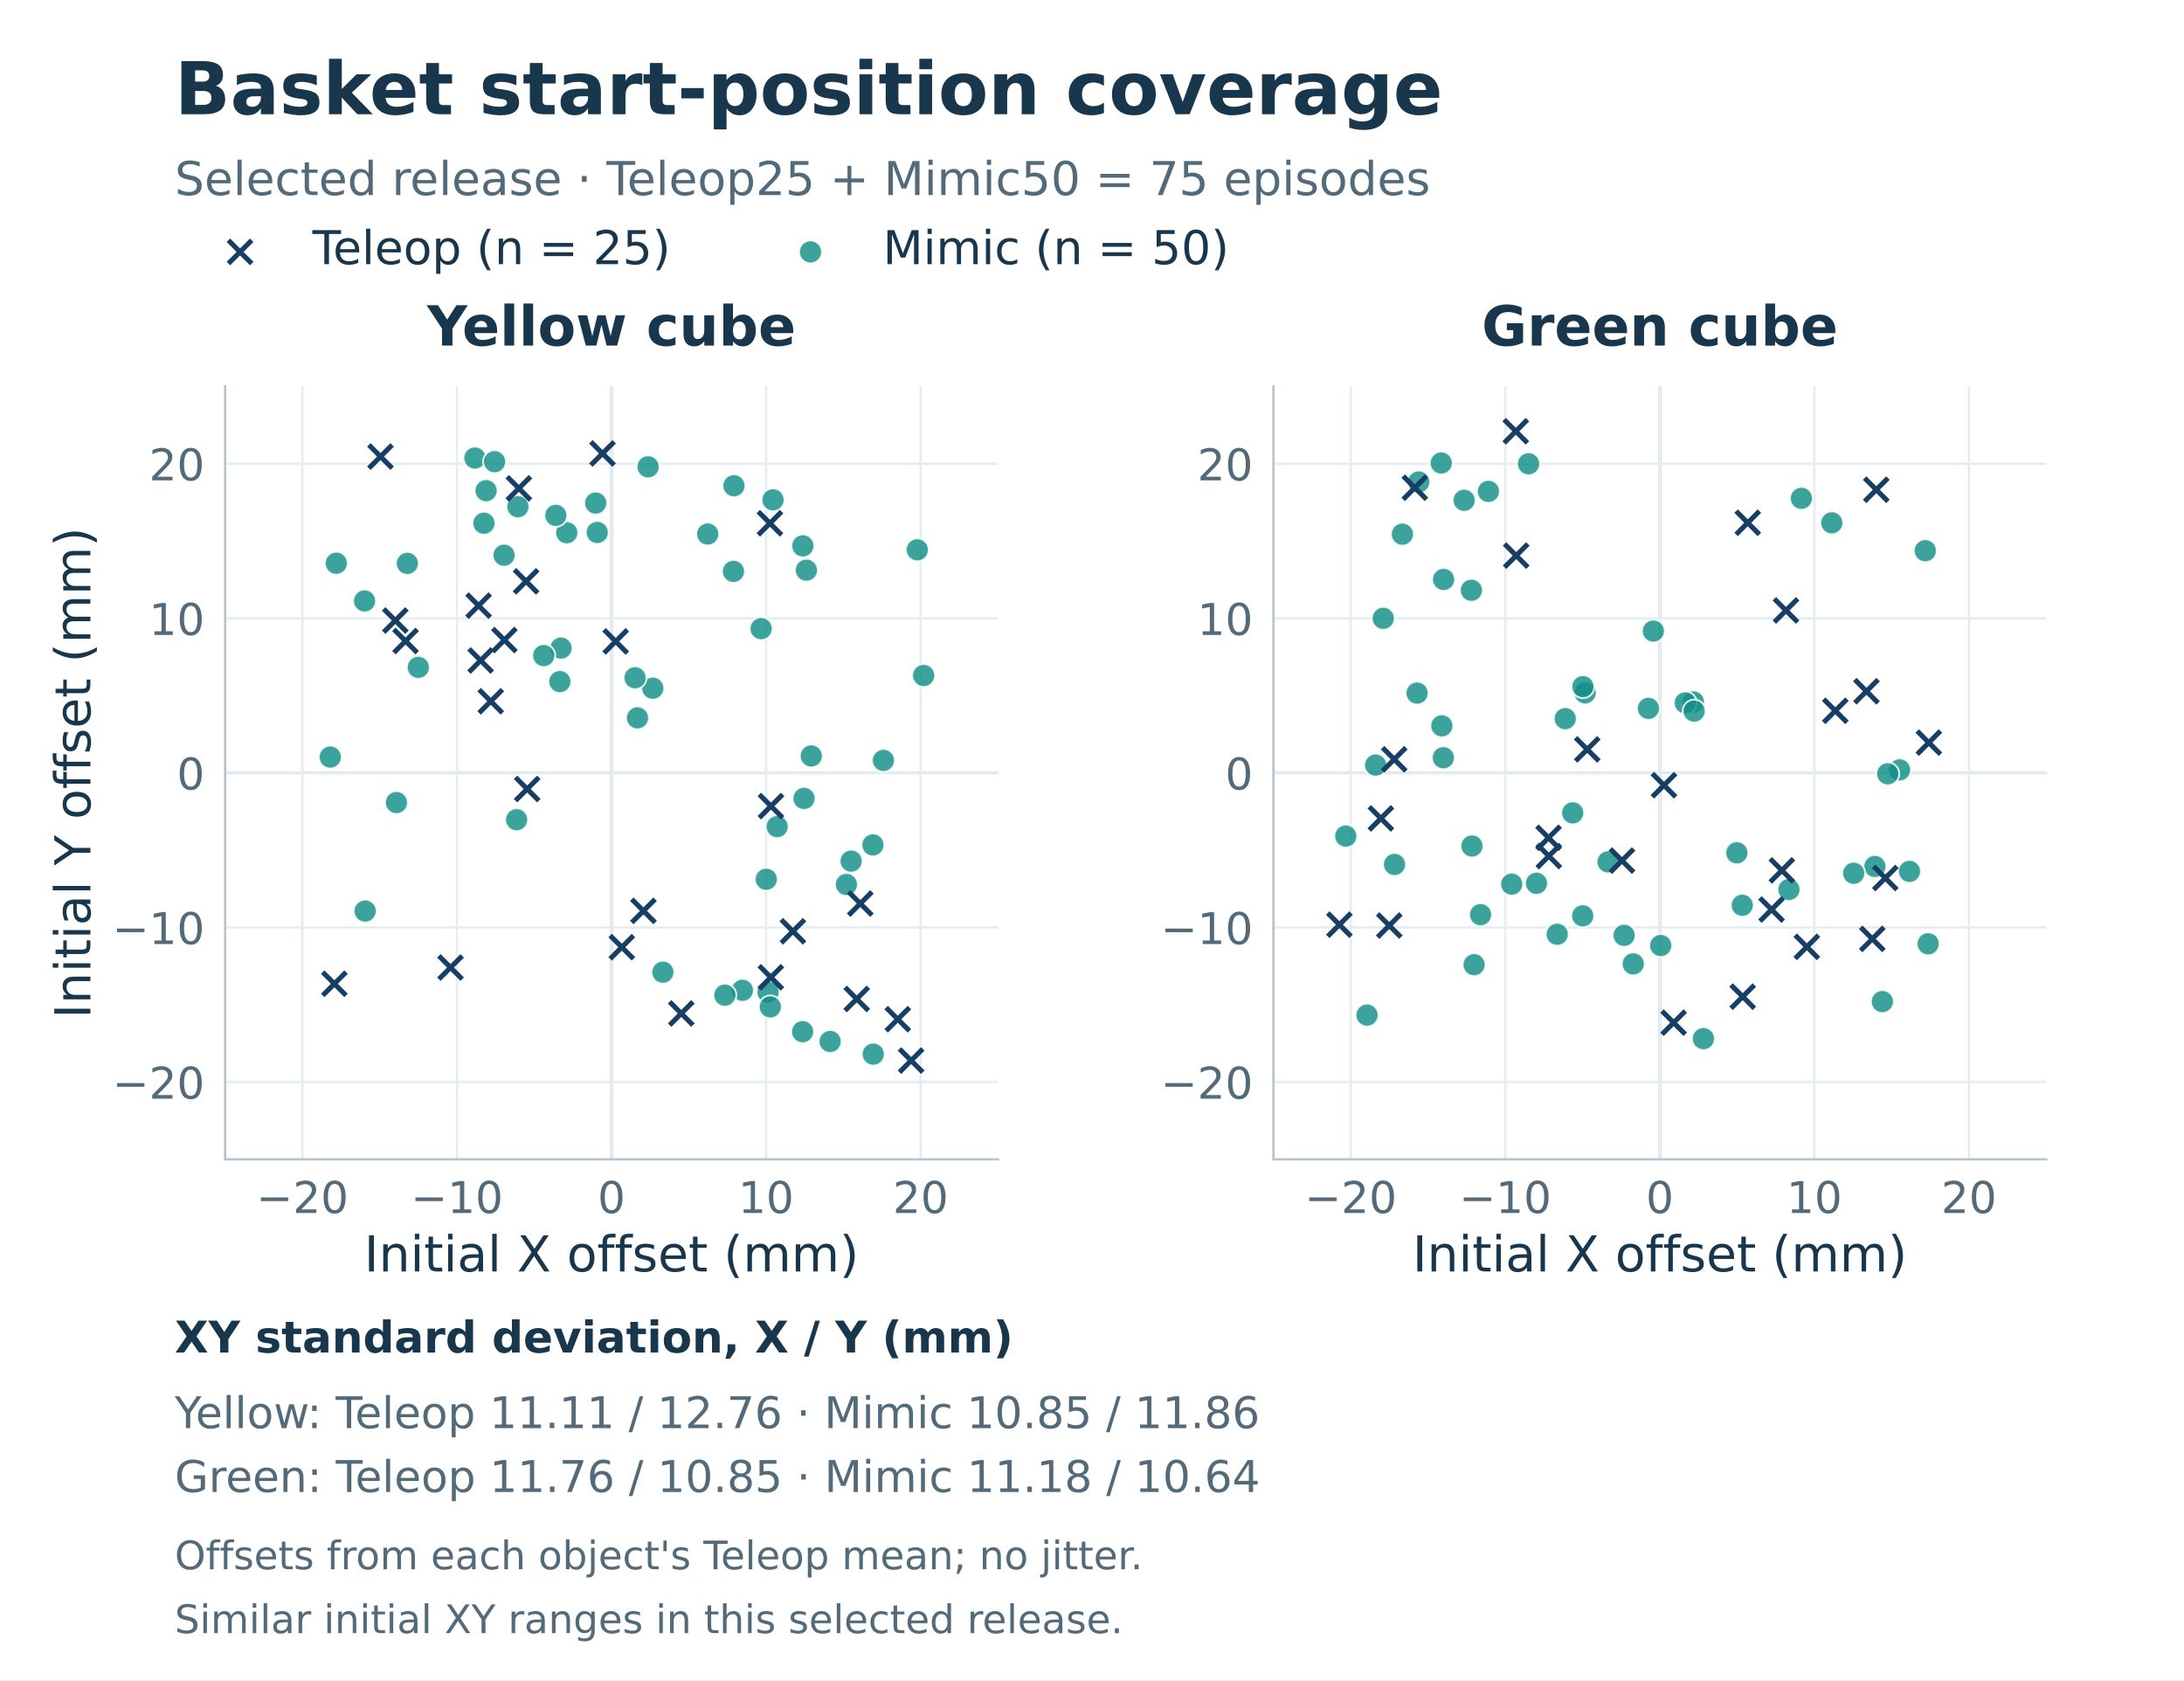
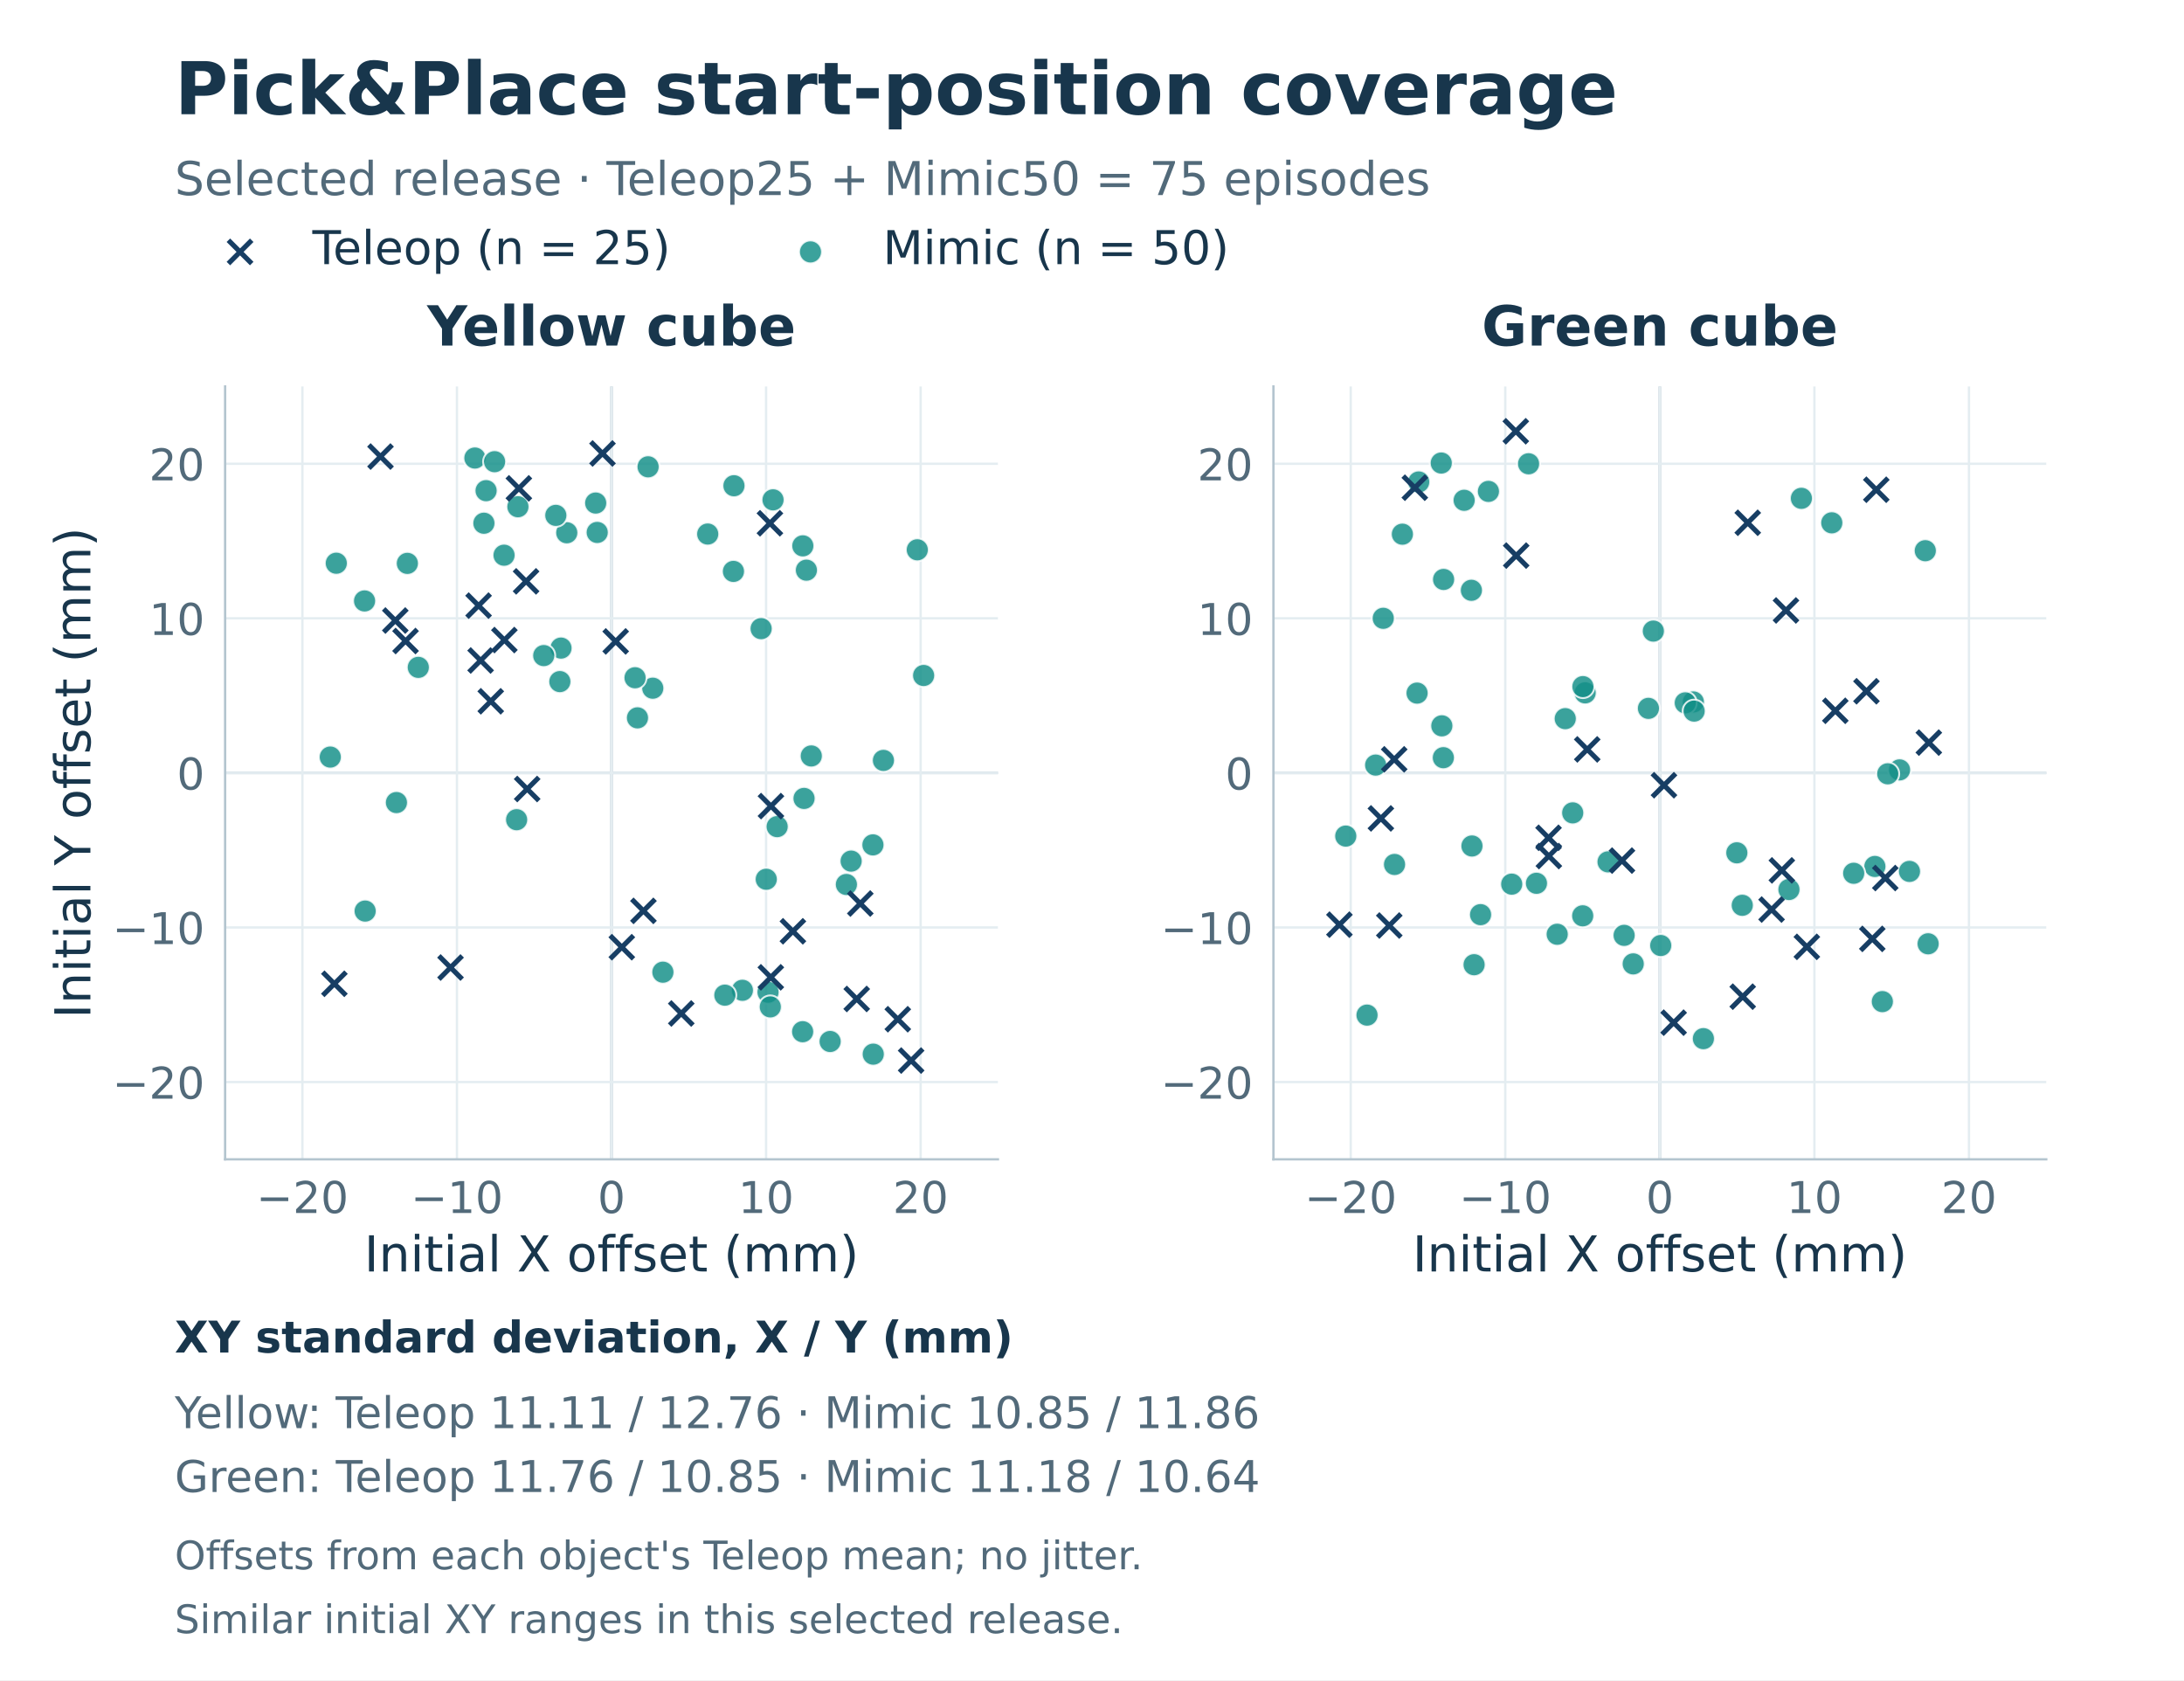
<svg xmlns="http://www.w3.org/2000/svg" xmlns:xlink="http://www.w3.org/1999/xlink" width="748.8pt" height="576pt" viewBox="0 0 748.8 576" version="1.1" role="img" aria-labelledby="demonstration-coverage-basket-title demonstration-coverage-basket-desc">
  <defs>
    <style type="text/css">*{stroke-linejoin: round; stroke-linecap: butt}</style>
  </defs>
  <g id="figure_1">
    <g id="patch_1">
      <path d="M 0 576  L 748.8 576  L 748.8 0  L 0 0  z " style="fill: #ffffff" />
    </g>
    <g id="axes_1">
      <g id="patch_2">
        <path d="M 77.184 397.44  L 342.144 397.44  L 342.144 132.48  L 77.184 132.48  z " style="fill: #ffffff" />
      </g>
      <g id="line2d_1">
        <path d="M 77.184 264.96  L 342.144 264.96  " clip-path="url(#p043eb53006)" style="fill: none; stroke: #b7c8d1; stroke-width: 0.9; stroke-linecap: square" />
      </g>
      <g id="line2d_2">
        <path d="M 209.664 397.44  L 209.664 132.48  " clip-path="url(#p043eb53006)" style="fill: none; stroke: #b7c8d1; stroke-width: 0.9; stroke-linecap: square" />
      </g>
      <g id="matplotlib.axis_1">
        <g id="xtick_1">
          <g id="line2d_3">
            <path d="M 103.68 397.44  L 103.68 132.48  " clip-path="url(#p043eb53006)" style="fill: none; stroke: #e4edf1; stroke-width: 0.8; stroke-linecap: square" />
          </g>
          <g id="line2d_4" />
          <g id="text_1">
            <text style="fill: #526a7a; font: 15px 'DejaVu Sans'; text-anchor: middle" x="103.68" y="415.838" transform="rotate(-0, 103.68, 415.8377)">−20</text>
          </g>
        </g>
        <g id="xtick_2">
          <g id="line2d_5">
            <path d="M 156.672 397.44  L 156.672 132.48  " clip-path="url(#p043eb53006)" style="fill: none; stroke: #e4edf1; stroke-width: 0.8; stroke-linecap: square" />
          </g>
          <g id="line2d_6" />
          <g id="text_2">
            <text style="fill: #526a7a; font: 15px 'DejaVu Sans'; text-anchor: middle" x="156.672" y="415.838" transform="rotate(-0, 156.672, 415.8377)">−10</text>
          </g>
        </g>
        <g id="xtick_3">
          <g id="line2d_7">
            <path d="M 209.664 397.44  L 209.664 132.48  " clip-path="url(#p043eb53006)" style="fill: none; stroke: #e4edf1; stroke-width: 0.8; stroke-linecap: square" />
          </g>
          <g id="line2d_8" />
          <g id="text_3">
            <text style="fill: #526a7a; font: 15px 'DejaVu Sans'; text-anchor: middle" x="209.664" y="415.838" transform="rotate(-0, 209.664, 415.8377)">0</text>
          </g>
        </g>
        <g id="xtick_4">
          <g id="line2d_9">
            <path d="M 262.656 397.44  L 262.656 132.48  " clip-path="url(#p043eb53006)" style="fill: none; stroke: #e4edf1; stroke-width: 0.8; stroke-linecap: square" />
          </g>
          <g id="line2d_10" />
          <g id="text_4">
            <text style="fill: #526a7a; font: 15px 'DejaVu Sans'; text-anchor: middle" x="262.656" y="415.838" transform="rotate(-0, 262.656, 415.8377)">10</text>
          </g>
        </g>
        <g id="xtick_5">
          <g id="line2d_11">
            <path d="M 315.648 397.44  L 315.648 132.48  " clip-path="url(#p043eb53006)" style="fill: none; stroke: #e4edf1; stroke-width: 0.8; stroke-linecap: square" />
          </g>
          <g id="line2d_12" />
          <g id="text_5">
            <text style="fill: #526a7a; font: 15px 'DejaVu Sans'; text-anchor: middle" x="315.648" y="415.838" transform="rotate(-0, 315.648, 415.8377)">20</text>
          </g>
        </g>
        <g id="text_6">
          <text style="fill: #18364c; font: 17px 'DejaVu Sans'; text-anchor: middle" x="209.664" y="435.875" transform="rotate(-0, 209.664, 435.8745)">Initial X offset (mm)</text>
        </g>
      </g>
      <g id="matplotlib.axis_2">
        <g id="ytick_1">
          <g id="line2d_13">
            <path d="M 77.184 370.944  L 342.144 370.944  " clip-path="url(#p043eb53006)" style="fill: none; stroke: #e4edf1; stroke-width: 0.8; stroke-linecap: square" />
          </g>
          <g id="line2d_14" />
          <g id="text_7">
            <text style="fill: #526a7a; font: 15px 'DejaVu Sans'; text-anchor: end" x="70.184" y="376.643" transform="rotate(-0, 70.184, 376.6428)">−20</text>
          </g>
        </g>
        <g id="ytick_2">
          <g id="line2d_15">
            <path d="M 77.184 317.952  L 342.144 317.952  " clip-path="url(#p043eb53006)" style="fill: none; stroke: #e4edf1; stroke-width: 0.8; stroke-linecap: square" />
          </g>
          <g id="line2d_16" />
          <g id="text_8">
            <text style="fill: #526a7a; font: 15px 'DejaVu Sans'; text-anchor: end" x="70.184" y="323.651" transform="rotate(-0, 70.184, 323.6508)">−10</text>
          </g>
        </g>
        <g id="ytick_3">
          <g id="line2d_17">
            <path d="M 77.184 264.96  L 342.144 264.96  " clip-path="url(#p043eb53006)" style="fill: none; stroke: #e4edf1; stroke-width: 0.8; stroke-linecap: square" />
          </g>
          <g id="line2d_18" />
          <g id="text_9">
            <text style="fill: #526a7a; font: 15px 'DejaVu Sans'; text-anchor: end" x="70.184" y="270.659" transform="rotate(-0, 70.184, 270.6588)">0</text>
          </g>
        </g>
        <g id="ytick_4">
          <g id="line2d_19">
            <path d="M 77.184 211.968  L 342.144 211.968  " clip-path="url(#p043eb53006)" style="fill: none; stroke: #e4edf1; stroke-width: 0.8; stroke-linecap: square" />
          </g>
          <g id="line2d_20" />
          <g id="text_10">
            <text style="fill: #526a7a; font: 15px 'DejaVu Sans'; text-anchor: end" x="70.184" y="217.667" transform="rotate(-0, 70.184, 217.6668)">10</text>
          </g>
        </g>
        <g id="ytick_5">
          <g id="line2d_21">
            <path d="M 77.184 158.976  L 342.144 158.976  " clip-path="url(#p043eb53006)" style="fill: none; stroke: #e4edf1; stroke-width: 0.8; stroke-linecap: square" />
          </g>
          <g id="line2d_22" />
          <g id="text_11">
            <text style="fill: #526a7a; font: 15px 'DejaVu Sans'; text-anchor: end" x="70.184" y="164.675" transform="rotate(-0, 70.184, 164.6748)">20</text>
          </g>
        </g>
        <g id="text_12">
          <text style="fill: #18364c; font: 17px 'DejaVu Sans'; text-anchor: middle" x="30.991" y="264.96" transform="rotate(-90, 30.9915, 264.96)">Initial Y offset (mm)</text>
        </g>
      </g>
      <g id="patch_3">
        <path d="M 77.184 397.44  L 77.184 132.48  " style="fill: none; stroke: #b4c5cf; stroke-width: 0.8; stroke-linejoin: miter; stroke-linecap: square" />
      </g>
      <g id="patch_4">
        <path d="M 77.184 397.44  L 342.144 397.44  " style="fill: none; stroke: #b4c5cf; stroke-width: 0.8; stroke-linejoin: miter; stroke-linecap: square" />
      </g>
      <g id="PathCollection_1">
        <defs>
          <path id="mc6f0842c67" d="M 0 3.937  C 1.044 3.937 2.046 3.522 2.784 2.784  C 3.522 2.046 3.937 1.044 3.937 0  C 3.937 -1.044 3.522 -2.046 2.784 -2.784  C 2.046 -3.522 1.044 -3.937 0 -3.937  C -1.044 -3.937 -2.046 -3.522 -2.784 -2.784  C -3.522 -2.046 -3.937 -1.044 -3.937 0  C -3.937 1.044 -3.522 2.046 -2.784 2.784  C -2.046 3.522 -1.044 3.937 0 3.937  z " style="stroke: #ffffff; stroke-opacity: 0.83; stroke-width: 0.65" />
        </defs>
        <g clip-path="url(#p043eb53006)">
          <use xlink:href="#mc6f0842c67" x="314.5" y="188.48" style="fill: #148f88; fill-opacity: 0.83; stroke: #ffffff; stroke-opacity: 0.83; stroke-width: 0.65" />
          <use xlink:href="#mc6f0842c67" x="290.195" y="303.216" style="fill: #148f88; fill-opacity: 0.83; stroke: #ffffff; stroke-opacity: 0.83; stroke-width: 0.65" />
          <use xlink:href="#mc6f0842c67" x="191.952" y="233.666" style="fill: #148f88; fill-opacity: 0.83; stroke: #ffffff; stroke-opacity: 0.83; stroke-width: 0.65" />
          <use xlink:href="#mc6f0842c67" x="263.319" y="340.151" style="fill: #148f88; fill-opacity: 0.83; stroke: #ffffff; stroke-opacity: 0.83; stroke-width: 0.65" />
          <use xlink:href="#mc6f0842c67" x="276.482" y="195.462" style="fill: #148f88; fill-opacity: 0.83; stroke: #ffffff; stroke-opacity: 0.83; stroke-width: 0.65" />
          <use xlink:href="#mc6f0842c67" x="275.67" y="273.714" style="fill: #148f88; fill-opacity: 0.83; stroke: #ffffff; stroke-opacity: 0.83; stroke-width: 0.65" />
          <use xlink:href="#mc6f0842c67" x="143.418" y="228.787" style="fill: #148f88; fill-opacity: 0.83; stroke: #ffffff; stroke-opacity: 0.83; stroke-width: 0.65" />
          <use xlink:href="#mc6f0842c67" x="254.538" y="339.489" style="fill: #148f88; fill-opacity: 0.83; stroke: #ffffff; stroke-opacity: 0.83; stroke-width: 0.65" />
          <use xlink:href="#mc6f0842c67" x="115.301" y="193.08" style="fill: #148f88; fill-opacity: 0.83; stroke: #ffffff; stroke-opacity: 0.83; stroke-width: 0.65" />
          <use xlink:href="#mc6f0842c67" x="299.288" y="289.638" style="fill: #148f88; fill-opacity: 0.83; stroke: #ffffff; stroke-opacity: 0.83; stroke-width: 0.65" />
          <use xlink:href="#mc6f0842c67" x="204.237" y="172.454" style="fill: #148f88; fill-opacity: 0.83; stroke: #ffffff; stroke-opacity: 0.83; stroke-width: 0.65" />
          <use xlink:href="#mc6f0842c67" x="223.806" y="235.929" style="fill: #148f88; fill-opacity: 0.83; stroke: #ffffff; stroke-opacity: 0.83; stroke-width: 0.65" />
          <use xlink:href="#mc6f0842c67" x="248.527" y="341.159" style="fill: #148f88; fill-opacity: 0.83; stroke: #ffffff; stroke-opacity: 0.83; stroke-width: 0.65" />
          <use xlink:href="#mc6f0842c67" x="177.57" y="173.717" style="fill: #148f88; fill-opacity: 0.83; stroke: #ffffff; stroke-opacity: 0.83; stroke-width: 0.65" />
          <use xlink:href="#mc6f0842c67" x="275.254" y="187.13" style="fill: #148f88; fill-opacity: 0.83; stroke: #ffffff; stroke-opacity: 0.83; stroke-width: 0.65" />
          <use xlink:href="#mc6f0842c67" x="251.639" y="166.52" style="fill: #148f88; fill-opacity: 0.83; stroke: #ffffff; stroke-opacity: 0.83; stroke-width: 0.65" />
          <use xlink:href="#mc6f0842c67" x="260.957" y="215.511" style="fill: #148f88; fill-opacity: 0.83; stroke: #ffffff; stroke-opacity: 0.83; stroke-width: 0.65" />
          <use xlink:href="#mc6f0842c67" x="217.735" y="232.344" style="fill: #148f88; fill-opacity: 0.83; stroke: #ffffff; stroke-opacity: 0.83; stroke-width: 0.65" />
          <use xlink:href="#mc6f0842c67" x="275.193" y="353.687" style="fill: #148f88; fill-opacity: 0.83; stroke: #ffffff; stroke-opacity: 0.83; stroke-width: 0.65" />
          <use xlink:href="#mc6f0842c67" x="125.197" y="312.329" style="fill: #148f88; fill-opacity: 0.83; stroke: #ffffff; stroke-opacity: 0.83; stroke-width: 0.65" />
          <use xlink:href="#mc6f0842c67" x="162.829" y="157.021" style="fill: #148f88; fill-opacity: 0.83; stroke: #ffffff; stroke-opacity: 0.83; stroke-width: 0.65" />
          <use xlink:href="#mc6f0842c67" x="284.615" y="357.041" style="fill: #148f88; fill-opacity: 0.83; stroke: #ffffff; stroke-opacity: 0.83; stroke-width: 0.65" />
          <use xlink:href="#mc6f0842c67" x="194.321" y="182.639" style="fill: #148f88; fill-opacity: 0.83; stroke: #ffffff; stroke-opacity: 0.83; stroke-width: 0.65" />
          <use xlink:href="#mc6f0842c67" x="266.452" y="283.38" style="fill: #148f88; fill-opacity: 0.83; stroke: #ffffff; stroke-opacity: 0.83; stroke-width: 0.65" />
          <use xlink:href="#mc6f0842c67" x="302.89" y="260.681" style="fill: #148f88; fill-opacity: 0.83; stroke: #ffffff; stroke-opacity: 0.83; stroke-width: 0.65" />
          <use xlink:href="#mc6f0842c67" x="204.76" y="182.529" style="fill: #148f88; fill-opacity: 0.83; stroke: #ffffff; stroke-opacity: 0.83; stroke-width: 0.65" />
          <use xlink:href="#mc6f0842c67" x="242.644" y="183.074" style="fill: #148f88; fill-opacity: 0.83; stroke: #ffffff; stroke-opacity: 0.83; stroke-width: 0.65" />
          <use xlink:href="#mc6f0842c67" x="251.467" y="195.887" style="fill: #148f88; fill-opacity: 0.83; stroke: #ffffff; stroke-opacity: 0.83; stroke-width: 0.65" />
          <use xlink:href="#mc6f0842c67" x="222.206" y="160.031" style="fill: #148f88; fill-opacity: 0.83; stroke: #ffffff; stroke-opacity: 0.83; stroke-width: 0.65" />
          <use xlink:href="#mc6f0842c67" x="278.154" y="259.155" style="fill: #148f88; fill-opacity: 0.83; stroke: #ffffff; stroke-opacity: 0.83; stroke-width: 0.65" />
          <use xlink:href="#mc6f0842c67" x="265.043" y="171.352" style="fill: #148f88; fill-opacity: 0.83; stroke: #ffffff; stroke-opacity: 0.83; stroke-width: 0.65" />
          <use xlink:href="#mc6f0842c67" x="262.716" y="301.423" style="fill: #148f88; fill-opacity: 0.83; stroke: #ffffff; stroke-opacity: 0.83; stroke-width: 0.65" />
          <use xlink:href="#mc6f0842c67" x="192.338" y="222.18" style="fill: #148f88; fill-opacity: 0.83; stroke: #ffffff; stroke-opacity: 0.83; stroke-width: 0.65" />
          <use xlink:href="#mc6f0842c67" x="299.4" y="361.382" style="fill: #148f88; fill-opacity: 0.83; stroke: #ffffff; stroke-opacity: 0.83; stroke-width: 0.65" />
          <use xlink:href="#mc6f0842c67" x="190.565" y="176.679" style="fill: #148f88; fill-opacity: 0.83; stroke: #ffffff; stroke-opacity: 0.83; stroke-width: 0.65" />
          <use xlink:href="#mc6f0842c67" x="135.922" y="275.133" style="fill: #148f88; fill-opacity: 0.83; stroke: #ffffff; stroke-opacity: 0.83; stroke-width: 0.65" />
          <use xlink:href="#mc6f0842c67" x="165.912" y="179.372" style="fill: #148f88; fill-opacity: 0.83; stroke: #ffffff; stroke-opacity: 0.83; stroke-width: 0.65" />
          <use xlink:href="#mc6f0842c67" x="172.817" y="190.332" style="fill: #148f88; fill-opacity: 0.83; stroke: #ffffff; stroke-opacity: 0.83; stroke-width: 0.65" />
          <use xlink:href="#mc6f0842c67" x="264.105" y="345.179" style="fill: #148f88; fill-opacity: 0.83; stroke: #ffffff; stroke-opacity: 0.83; stroke-width: 0.65" />
          <use xlink:href="#mc6f0842c67" x="124.994" y="206.013" style="fill: #148f88; fill-opacity: 0.83; stroke: #ffffff; stroke-opacity: 0.83; stroke-width: 0.65" />
          <use xlink:href="#mc6f0842c67" x="139.663" y="193.134" style="fill: #148f88; fill-opacity: 0.83; stroke: #ffffff; stroke-opacity: 0.83; stroke-width: 0.65" />
          <use xlink:href="#mc6f0842c67" x="166.659" y="168.212" style="fill: #148f88; fill-opacity: 0.83; stroke: #ffffff; stroke-opacity: 0.83; stroke-width: 0.65" />
          <use xlink:href="#mc6f0842c67" x="169.572" y="158.276" style="fill: #148f88; fill-opacity: 0.83; stroke: #ffffff; stroke-opacity: 0.83; stroke-width: 0.65" />
          <use xlink:href="#mc6f0842c67" x="186.426" y="224.745" style="fill: #148f88; fill-opacity: 0.83; stroke: #ffffff; stroke-opacity: 0.83; stroke-width: 0.65" />
          <use xlink:href="#mc6f0842c67" x="316.672" y="231.569" style="fill: #148f88; fill-opacity: 0.83; stroke: #ffffff; stroke-opacity: 0.83; stroke-width: 0.65" />
          <use xlink:href="#mc6f0842c67" x="177.125" y="281.008" style="fill: #148f88; fill-opacity: 0.83; stroke: #ffffff; stroke-opacity: 0.83; stroke-width: 0.65" />
          <use xlink:href="#mc6f0842c67" x="227.282" y="333.284" style="fill: #148f88; fill-opacity: 0.83; stroke: #ffffff; stroke-opacity: 0.83; stroke-width: 0.65" />
          <use xlink:href="#mc6f0842c67" x="291.816" y="295.203" style="fill: #148f88; fill-opacity: 0.83; stroke: #ffffff; stroke-opacity: 0.83; stroke-width: 0.65" />
          <use xlink:href="#mc6f0842c67" x="218.563" y="246.096" style="fill: #148f88; fill-opacity: 0.83; stroke: #ffffff; stroke-opacity: 0.83; stroke-width: 0.65" />
          <use xlink:href="#mc6f0842c67" x="113.237" y="259.536" style="fill: #148f88; fill-opacity: 0.83; stroke: #ffffff; stroke-opacity: 0.83; stroke-width: 0.65" />
        </g>
      </g>
      <g id="text_13">
        <text style="fill: #18364c; font: 700 19px 'DejaVu Sans'; text-anchor: middle" x="209.664" y="118.48" transform="rotate(-0, 209.664, 118.48)">Yellow cube</text>
      </g>
      <g id="PathCollection_2">
        <defs>
          <path id="mb0e5f3061e" d="M -4 4  L 4 -4  M -4 -4  L 4 4  " style="stroke: #173e64; stroke-width: 1.7" />
        </defs>
        <g clip-path="url(#p043eb53006)">
          <use xlink:href="#mb0e5f3061e" x="135.537" y="212.73" style="fill: #173e64; stroke: #173e64; stroke-width: 1.7" />
          <use xlink:href="#mb0e5f3061e" x="233.581" y="347.44" style="fill: #173e64; stroke: #173e64; stroke-width: 1.7" />
          <use xlink:href="#mb0e5f3061e" x="177.895" y="167.416" style="fill: #173e64; stroke: #173e64; stroke-width: 1.7" />
          <use xlink:href="#mb0e5f3061e" x="139.045" y="219.752" style="fill: #173e64; stroke: #173e64; stroke-width: 1.7" />
          <use xlink:href="#mb0e5f3061e" x="211.095" y="219.888" style="fill: #173e64; stroke: #173e64; stroke-width: 1.7" />
          <use xlink:href="#mb0e5f3061e" x="220.605" y="312.262" style="fill: #173e64; stroke: #173e64; stroke-width: 1.7" />
          <use xlink:href="#mb0e5f3061e" x="180.744" y="270.485" style="fill: #173e64; stroke: #173e64; stroke-width: 1.7" />
          <use xlink:href="#mb0e5f3061e" x="206.573" y="155.453" style="fill: #173e64; stroke: #173e64; stroke-width: 1.7" />
          <use xlink:href="#mb0e5f3061e" x="271.854" y="319.26" style="fill: #173e64; stroke: #173e64; stroke-width: 1.7" />
          <use xlink:href="#mb0e5f3061e" x="164.086" y="207.619" style="fill: #173e64; stroke: #173e64; stroke-width: 1.7" />
          <use xlink:href="#mb0e5f3061e" x="114.643" y="337.258" style="fill: #173e64; stroke: #173e64; stroke-width: 1.7" />
          <use xlink:href="#mb0e5f3061e" x="312.388" y="363.58" style="fill: #173e64; stroke: #173e64; stroke-width: 1.7" />
          <use xlink:href="#mb0e5f3061e" x="307.812" y="349.408" style="fill: #173e64; stroke: #173e64; stroke-width: 1.7" />
          <use xlink:href="#mb0e5f3061e" x="154.469" y="331.684" style="fill: #173e64; stroke: #173e64; stroke-width: 1.7" />
          <use xlink:href="#mb0e5f3061e" x="172.93" y="219.423" style="fill: #173e64; stroke: #173e64; stroke-width: 1.7" />
          <use xlink:href="#mb0e5f3061e" x="168.254" y="240.41" style="fill: #173e64; stroke: #173e64; stroke-width: 1.7" />
          <use xlink:href="#mb0e5f3061e" x="294.963" y="309.749" style="fill: #173e64; stroke: #173e64; stroke-width: 1.7" />
          <use xlink:href="#mb0e5f3061e" x="263.976" y="179.387" style="fill: #173e64; stroke: #173e64; stroke-width: 1.7" />
          <use xlink:href="#mb0e5f3061e" x="213.192" y="324.715" style="fill: #173e64; stroke: #173e64; stroke-width: 1.7" />
          <use xlink:href="#mb0e5f3061e" x="180.372" y="199.296" style="fill: #173e64; stroke: #173e64; stroke-width: 1.7" />
          <use xlink:href="#mb0e5f3061e" x="164.783" y="226.426" style="fill: #173e64; stroke: #173e64; stroke-width: 1.7" />
          <use xlink:href="#mb0e5f3061e" x="264.282" y="335.036" style="fill: #173e64; stroke: #173e64; stroke-width: 1.7" />
          <use xlink:href="#mb0e5f3061e" x="130.459" y="156.517" style="fill: #173e64; stroke: #173e64; stroke-width: 1.7" />
          <use xlink:href="#mb0e5f3061e" x="264.329" y="276.343" style="fill: #173e64; stroke: #173e64; stroke-width: 1.7" />
          <use xlink:href="#mb0e5f3061e" x="293.731" y="342.463" style="fill: #173e64; stroke: #173e64; stroke-width: 1.7" />
        </g>
      </g>
    </g>
    <g id="axes_2">
      <g id="patch_5">
        <path d="M 436.608 397.44  L 701.568 397.44  L 701.568 132.48  L 436.608 132.48  z " style="fill: #ffffff" />
      </g>
      <g id="line2d_23">
        <path d="M 436.608 264.96  L 701.568 264.96  " clip-path="url(#p06c80c2f70)" style="fill: none; stroke: #b7c8d1; stroke-width: 0.9; stroke-linecap: square" />
      </g>
      <g id="line2d_24">
        <path d="M 569.088 397.44  L 569.088 132.48  " clip-path="url(#p06c80c2f70)" style="fill: none; stroke: #b7c8d1; stroke-width: 0.9; stroke-linecap: square" />
      </g>
      <g id="matplotlib.axis_3">
        <g id="xtick_6">
          <g id="line2d_25">
            <path d="M 463.104 397.44  L 463.104 132.48  " clip-path="url(#p06c80c2f70)" style="fill: none; stroke: #e4edf1; stroke-width: 0.8; stroke-linecap: square" />
          </g>
          <g id="line2d_26" />
          <g id="text_14">
            <text style="fill: #526a7a; font: 15px 'DejaVu Sans'; text-anchor: middle" x="463.104" y="415.838" transform="rotate(-0, 463.104, 415.8377)">−20</text>
          </g>
        </g>
        <g id="xtick_7">
          <g id="line2d_27">
            <path d="M 516.096 397.44  L 516.096 132.48  " clip-path="url(#p06c80c2f70)" style="fill: none; stroke: #e4edf1; stroke-width: 0.8; stroke-linecap: square" />
          </g>
          <g id="line2d_28" />
          <g id="text_15">
            <text style="fill: #526a7a; font: 15px 'DejaVu Sans'; text-anchor: middle" x="516.096" y="415.838" transform="rotate(-0, 516.096, 415.8377)">−10</text>
          </g>
        </g>
        <g id="xtick_8">
          <g id="line2d_29">
            <path d="M 569.088 397.44  L 569.088 132.48  " clip-path="url(#p06c80c2f70)" style="fill: none; stroke: #e4edf1; stroke-width: 0.8; stroke-linecap: square" />
          </g>
          <g id="line2d_30" />
          <g id="text_16">
            <text style="fill: #526a7a; font: 15px 'DejaVu Sans'; text-anchor: middle" x="569.088" y="415.838" transform="rotate(-0, 569.088, 415.8377)">0</text>
          </g>
        </g>
        <g id="xtick_9">
          <g id="line2d_31">
            <path d="M 622.08 397.44  L 622.08 132.48  " clip-path="url(#p06c80c2f70)" style="fill: none; stroke: #e4edf1; stroke-width: 0.8; stroke-linecap: square" />
          </g>
          <g id="line2d_32" />
          <g id="text_17">
            <text style="fill: #526a7a; font: 15px 'DejaVu Sans'; text-anchor: middle" x="622.08" y="415.838" transform="rotate(-0, 622.08, 415.8377)">10</text>
          </g>
        </g>
        <g id="xtick_10">
          <g id="line2d_33">
            <path d="M 675.072 397.44  L 675.072 132.48  " clip-path="url(#p06c80c2f70)" style="fill: none; stroke: #e4edf1; stroke-width: 0.8; stroke-linecap: square" />
          </g>
          <g id="line2d_34" />
          <g id="text_18">
            <text style="fill: #526a7a; font: 15px 'DejaVu Sans'; text-anchor: middle" x="675.072" y="415.838" transform="rotate(-0, 675.072, 415.8377)">20</text>
          </g>
        </g>
        <g id="text_19">
          <text style="fill: #18364c; font: 17px 'DejaVu Sans'; text-anchor: middle" x="569.088" y="435.875" transform="rotate(-0, 569.088, 435.8745)">Initial X offset (mm)</text>
        </g>
      </g>
      <g id="matplotlib.axis_4">
        <g id="ytick_6">
          <g id="line2d_35">
            <path d="M 436.608 370.944  L 701.568 370.944  " clip-path="url(#p06c80c2f70)" style="fill: none; stroke: #e4edf1; stroke-width: 0.8; stroke-linecap: square" />
          </g>
          <g id="line2d_36" />
          <g id="text_20">
            <text style="fill: #526a7a; font: 15px 'DejaVu Sans'; text-anchor: end" x="429.608" y="376.643" transform="rotate(-0, 429.608, 376.6428)">−20</text>
          </g>
        </g>
        <g id="ytick_7">
          <g id="line2d_37">
            <path d="M 436.608 317.952  L 701.568 317.952  " clip-path="url(#p06c80c2f70)" style="fill: none; stroke: #e4edf1; stroke-width: 0.8; stroke-linecap: square" />
          </g>
          <g id="line2d_38" />
          <g id="text_21">
            <text style="fill: #526a7a; font: 15px 'DejaVu Sans'; text-anchor: end" x="429.608" y="323.651" transform="rotate(-0, 429.608, 323.6508)">−10</text>
          </g>
        </g>
        <g id="ytick_8">
          <g id="line2d_39">
            <path d="M 436.608 264.96  L 701.568 264.96  " clip-path="url(#p06c80c2f70)" style="fill: none; stroke: #e4edf1; stroke-width: 0.8; stroke-linecap: square" />
          </g>
          <g id="line2d_40" />
          <g id="text_22">
            <text style="fill: #526a7a; font: 15px 'DejaVu Sans'; text-anchor: end" x="429.608" y="270.659" transform="rotate(-0, 429.608, 270.6588)">0</text>
          </g>
        </g>
        <g id="ytick_9">
          <g id="line2d_41">
            <path d="M 436.608 211.968  L 701.568 211.968  " clip-path="url(#p06c80c2f70)" style="fill: none; stroke: #e4edf1; stroke-width: 0.8; stroke-linecap: square" />
          </g>
          <g id="line2d_42" />
          <g id="text_23">
            <text style="fill: #526a7a; font: 15px 'DejaVu Sans'; text-anchor: end" x="429.608" y="217.667" transform="rotate(-0, 429.608, 217.6668)">10</text>
          </g>
        </g>
        <g id="ytick_10">
          <g id="line2d_43">
            <path d="M 436.608 158.976  L 701.568 158.976  " clip-path="url(#p06c80c2f70)" style="fill: none; stroke: #e4edf1; stroke-width: 0.8; stroke-linecap: square" />
          </g>
          <g id="line2d_44" />
          <g id="text_24">
            <text style="fill: #526a7a; font: 15px 'DejaVu Sans'; text-anchor: end" x="429.608" y="164.675" transform="rotate(-0, 429.608, 164.6748)">20</text>
          </g>
        </g>
      </g>
      <g id="patch_6">
        <path d="M 436.608 397.44  L 436.608 132.48  " style="fill: none; stroke: #b4c5cf; stroke-width: 0.8; stroke-linejoin: miter; stroke-linecap: square" />
      </g>
      <g id="patch_7">
        <path d="M 436.608 397.44  L 701.568 397.44  " style="fill: none; stroke: #b4c5cf; stroke-width: 0.8; stroke-linejoin: miter; stroke-linecap: square" />
      </g>
      <g id="PathCollection_3">
        <g clip-path="url(#p06c80c2f70)">
          <use xlink:href="#mc6f0842c67" x="645.378" y="343.372" style="fill: #148f88; fill-opacity: 0.83; stroke: #ffffff; stroke-opacity: 0.83; stroke-width: 0.65" />
          <use xlink:href="#mc6f0842c67" x="661.072" y="323.546" style="fill: #148f88; fill-opacity: 0.83; stroke: #ffffff; stroke-opacity: 0.83; stroke-width: 0.65" />
          <use xlink:href="#mc6f0842c67" x="478.128" y="296.35" style="fill: #148f88; fill-opacity: 0.83; stroke: #ffffff; stroke-opacity: 0.83; stroke-width: 0.65" />
          <use xlink:href="#mc6f0842c67" x="580.58" y="240.638" style="fill: #148f88; fill-opacity: 0.83; stroke: #ffffff; stroke-opacity: 0.83; stroke-width: 0.65" />
          <use xlink:href="#mc6f0842c67" x="468.696" y="347.999" style="fill: #148f88; fill-opacity: 0.83; stroke: #ffffff; stroke-opacity: 0.83; stroke-width: 0.65" />
          <use xlink:href="#mc6f0842c67" x="486.421" y="165.231" style="fill: #148f88; fill-opacity: 0.83; stroke: #ffffff; stroke-opacity: 0.83; stroke-width: 0.65" />
          <use xlink:href="#mc6f0842c67" x="617.621" y="170.835" style="fill: #148f88; fill-opacity: 0.83; stroke: #ffffff; stroke-opacity: 0.83; stroke-width: 0.65" />
          <use xlink:href="#mc6f0842c67" x="565.182" y="242.84" style="fill: #148f88; fill-opacity: 0.83; stroke: #ffffff; stroke-opacity: 0.83; stroke-width: 0.65" />
          <use xlink:href="#mc6f0842c67" x="642.815" y="297.039" style="fill: #148f88; fill-opacity: 0.83; stroke: #ffffff; stroke-opacity: 0.83; stroke-width: 0.65" />
          <use xlink:href="#mc6f0842c67" x="543.484" y="237.526" style="fill: #148f88; fill-opacity: 0.83; stroke: #ffffff; stroke-opacity: 0.83; stroke-width: 0.65" />
          <use xlink:href="#mc6f0842c67" x="518.298" y="303.101" style="fill: #148f88; fill-opacity: 0.83; stroke: #ffffff; stroke-opacity: 0.83; stroke-width: 0.65" />
          <use xlink:href="#mc6f0842c67" x="660.099" y="188.794" style="fill: #148f88; fill-opacity: 0.83; stroke: #ffffff; stroke-opacity: 0.83; stroke-width: 0.65" />
          <use xlink:href="#mc6f0842c67" x="577.807" y="240.957" style="fill: #148f88; fill-opacity: 0.83; stroke: #ffffff; stroke-opacity: 0.83; stroke-width: 0.65" />
          <use xlink:href="#mc6f0842c67" x="494.863" y="259.752" style="fill: #148f88; fill-opacity: 0.83; stroke: #ffffff; stroke-opacity: 0.83; stroke-width: 0.65" />
          <use xlink:href="#mc6f0842c67" x="635.551" y="299.372" style="fill: #148f88; fill-opacity: 0.83; stroke: #ffffff; stroke-opacity: 0.83; stroke-width: 0.65" />
          <use xlink:href="#mc6f0842c67" x="494.145" y="158.736" style="fill: #148f88; fill-opacity: 0.83; stroke: #ffffff; stroke-opacity: 0.83; stroke-width: 0.65" />
          <use xlink:href="#mc6f0842c67" x="485.852" y="237.606" style="fill: #148f88; fill-opacity: 0.83; stroke: #ffffff; stroke-opacity: 0.83; stroke-width: 0.65" />
          <use xlink:href="#mc6f0842c67" x="654.678" y="298.731" style="fill: #148f88; fill-opacity: 0.83; stroke: #ffffff; stroke-opacity: 0.83; stroke-width: 0.65" />
          <use xlink:href="#mc6f0842c67" x="584.021" y="356.068" style="fill: #148f88; fill-opacity: 0.83; stroke: #ffffff; stroke-opacity: 0.83; stroke-width: 0.65" />
          <use xlink:href="#mc6f0842c67" x="536.658" y="246.366" style="fill: #148f88; fill-opacity: 0.83; stroke: #ffffff; stroke-opacity: 0.83; stroke-width: 0.65" />
          <use xlink:href="#mc6f0842c67" x="542.643" y="313.959" style="fill: #148f88; fill-opacity: 0.83; stroke: #ffffff; stroke-opacity: 0.83; stroke-width: 0.65" />
          <use xlink:href="#mc6f0842c67" x="474.258" y="211.967" style="fill: #148f88; fill-opacity: 0.83; stroke: #ffffff; stroke-opacity: 0.83; stroke-width: 0.65" />
          <use xlink:href="#mc6f0842c67" x="628.041" y="179.234" style="fill: #148f88; fill-opacity: 0.83; stroke: #ffffff; stroke-opacity: 0.83; stroke-width: 0.65" />
          <use xlink:href="#mc6f0842c67" x="566.864" y="216.347" style="fill: #148f88; fill-opacity: 0.83; stroke: #ffffff; stroke-opacity: 0.83; stroke-width: 0.65" />
          <use xlink:href="#mc6f0842c67" x="597.347" y="310.349" style="fill: #148f88; fill-opacity: 0.83; stroke: #ffffff; stroke-opacity: 0.83; stroke-width: 0.65" />
          <use xlink:href="#mc6f0842c67" x="595.486" y="292.358" style="fill: #148f88; fill-opacity: 0.83; stroke: #ffffff; stroke-opacity: 0.83; stroke-width: 0.65" />
          <use xlink:href="#mc6f0842c67" x="471.655" y="262.287" style="fill: #148f88; fill-opacity: 0.83; stroke: #ffffff; stroke-opacity: 0.83; stroke-width: 0.65" />
          <use xlink:href="#mc6f0842c67" x="542.714" y="235.386" style="fill: #148f88; fill-opacity: 0.83; stroke: #ffffff; stroke-opacity: 0.83; stroke-width: 0.65" />
          <use xlink:href="#mc6f0842c67" x="504.476" y="202.361" style="fill: #148f88; fill-opacity: 0.83; stroke: #ffffff; stroke-opacity: 0.83; stroke-width: 0.65" />
          <use xlink:href="#mc6f0842c67" x="507.624" y="313.559" style="fill: #148f88; fill-opacity: 0.83; stroke: #ffffff; stroke-opacity: 0.83; stroke-width: 0.65" />
          <use xlink:href="#mc6f0842c67" x="504.673" y="290.019" style="fill: #148f88; fill-opacity: 0.83; stroke: #ffffff; stroke-opacity: 0.83; stroke-width: 0.65" />
          <use xlink:href="#mc6f0842c67" x="505.403" y="330.717" style="fill: #148f88; fill-opacity: 0.83; stroke: #ffffff; stroke-opacity: 0.83; stroke-width: 0.65" />
          <use xlink:href="#mc6f0842c67" x="569.391" y="324.138" style="fill: #148f88; fill-opacity: 0.83; stroke: #ffffff; stroke-opacity: 0.83; stroke-width: 0.65" />
          <use xlink:href="#mc6f0842c67" x="526.787" y="302.806" style="fill: #148f88; fill-opacity: 0.83; stroke: #ffffff; stroke-opacity: 0.83; stroke-width: 0.65" />
          <use xlink:href="#mc6f0842c67" x="559.961" y="330.435" style="fill: #148f88; fill-opacity: 0.83; stroke: #ffffff; stroke-opacity: 0.83; stroke-width: 0.65" />
          <use xlink:href="#mc6f0842c67" x="494.342" y="248.829" style="fill: #148f88; fill-opacity: 0.83; stroke: #ffffff; stroke-opacity: 0.83; stroke-width: 0.65" />
          <use xlink:href="#mc6f0842c67" x="613.354" y="304.932" style="fill: #148f88; fill-opacity: 0.83; stroke: #ffffff; stroke-opacity: 0.83; stroke-width: 0.65" />
          <use xlink:href="#mc6f0842c67" x="651.278" y="263.932" style="fill: #148f88; fill-opacity: 0.83; stroke: #ffffff; stroke-opacity: 0.83; stroke-width: 0.65" />
          <use xlink:href="#mc6f0842c67" x="501.995" y="171.508" style="fill: #148f88; fill-opacity: 0.83; stroke: #ffffff; stroke-opacity: 0.83; stroke-width: 0.65" />
          <use xlink:href="#mc6f0842c67" x="494.946" y="198.645" style="fill: #148f88; fill-opacity: 0.83; stroke: #ffffff; stroke-opacity: 0.83; stroke-width: 0.65" />
          <use xlink:href="#mc6f0842c67" x="556.843" y="320.655" style="fill: #148f88; fill-opacity: 0.83; stroke: #ffffff; stroke-opacity: 0.83; stroke-width: 0.65" />
          <use xlink:href="#mc6f0842c67" x="461.405" y="286.625" style="fill: #148f88; fill-opacity: 0.83; stroke: #ffffff; stroke-opacity: 0.83; stroke-width: 0.65" />
          <use xlink:href="#mc6f0842c67" x="533.898" y="320.278" style="fill: #148f88; fill-opacity: 0.83; stroke: #ffffff; stroke-opacity: 0.83; stroke-width: 0.65" />
          <use xlink:href="#mc6f0842c67" x="524.081" y="158.99" style="fill: #148f88; fill-opacity: 0.83; stroke: #ffffff; stroke-opacity: 0.83; stroke-width: 0.65" />
          <use xlink:href="#mc6f0842c67" x="510.319" y="168.458" style="fill: #148f88; fill-opacity: 0.83; stroke: #ffffff; stroke-opacity: 0.83; stroke-width: 0.65" />
          <use xlink:href="#mc6f0842c67" x="539.213" y="278.667" style="fill: #148f88; fill-opacity: 0.83; stroke: #ffffff; stroke-opacity: 0.83; stroke-width: 0.65" />
          <use xlink:href="#mc6f0842c67" x="580.842" y="243.776" style="fill: #148f88; fill-opacity: 0.83; stroke: #ffffff; stroke-opacity: 0.83; stroke-width: 0.65" />
          <use xlink:href="#mc6f0842c67" x="551.334" y="295.461" style="fill: #148f88; fill-opacity: 0.83; stroke: #ffffff; stroke-opacity: 0.83; stroke-width: 0.65" />
          <use xlink:href="#mc6f0842c67" x="480.817" y="183.127" style="fill: #148f88; fill-opacity: 0.83; stroke: #ffffff; stroke-opacity: 0.83; stroke-width: 0.65" />
          <use xlink:href="#mc6f0842c67" x="647.226" y="265.277" style="fill: #148f88; fill-opacity: 0.83; stroke: #ffffff; stroke-opacity: 0.83; stroke-width: 0.65" />
        </g>
      </g>
      <g id="text_25">
        <text style="fill: #18364c; font: 700 19px 'DejaVu Sans'; text-anchor: middle" x="569.088" y="118.48" transform="rotate(-0, 569.088, 118.48)">Green cube</text>
      </g>
      <g id="PathCollection_4">
        <g clip-path="url(#p06c80c2f70)">
          <use xlink:href="#mb0e5f3061e" x="646.381" y="301.007" style="fill: #173e64; stroke: #173e64; stroke-width: 1.7" />
          <use xlink:href="#mb0e5f3061e" x="459.225" y="316.997" style="fill: #173e64; stroke: #173e64; stroke-width: 1.7" />
          <use xlink:href="#mb0e5f3061e" x="661.311" y="254.584" style="fill: #173e64; stroke: #173e64; stroke-width: 1.7" />
          <use xlink:href="#mb0e5f3061e" x="519.7" y="147.847" style="fill: #173e64; stroke: #173e64; stroke-width: 1.7" />
          <use xlink:href="#mb0e5f3061e" x="610.916" y="298.383" style="fill: #173e64; stroke: #173e64; stroke-width: 1.7" />
          <use xlink:href="#mb0e5f3061e" x="570.504" y="269.191" style="fill: #173e64; stroke: #173e64; stroke-width: 1.7" />
          <use xlink:href="#mb0e5f3061e" x="556.11" y="295.025" style="fill: #173e64; stroke: #173e64; stroke-width: 1.7" />
          <use xlink:href="#mb0e5f3061e" x="478.017" y="260.307" style="fill: #173e64; stroke: #173e64; stroke-width: 1.7" />
          <use xlink:href="#mb0e5f3061e" x="573.82" y="350.586" style="fill: #173e64; stroke: #173e64; stroke-width: 1.7" />
          <use xlink:href="#mb0e5f3061e" x="639.926" y="236.976" style="fill: #173e64; stroke: #173e64; stroke-width: 1.7" />
          <use xlink:href="#mb0e5f3061e" x="544.2" y="256.908" style="fill: #173e64; stroke: #173e64; stroke-width: 1.7" />
          <use xlink:href="#mb0e5f3061e" x="629.253" y="243.669" style="fill: #173e64; stroke: #173e64; stroke-width: 1.7" />
          <use xlink:href="#mb0e5f3061e" x="531.033" y="293.477" style="fill: #173e64; stroke: #173e64; stroke-width: 1.7" />
          <use xlink:href="#mb0e5f3061e" x="485.083" y="167.199" style="fill: #173e64; stroke: #173e64; stroke-width: 1.7" />
          <use xlink:href="#mb0e5f3061e" x="599.227" y="179.218" style="fill: #173e64; stroke: #173e64; stroke-width: 1.7" />
          <use xlink:href="#mb0e5f3061e" x="476.323" y="317.284" style="fill: #173e64; stroke: #173e64; stroke-width: 1.7" />
          <use xlink:href="#mb0e5f3061e" x="607.398" y="311.811" style="fill: #173e64; stroke: #173e64; stroke-width: 1.7" />
          <use xlink:href="#mb0e5f3061e" x="643.298" y="167.888" style="fill: #173e64; stroke: #173e64; stroke-width: 1.7" />
          <use xlink:href="#mb0e5f3061e" x="641.93" y="321.864" style="fill: #173e64; stroke: #173e64; stroke-width: 1.7" />
          <use xlink:href="#mb0e5f3061e" x="612.337" y="209.27" style="fill: #173e64; stroke: #173e64; stroke-width: 1.7" />
          <use xlink:href="#mb0e5f3061e" x="597.503" y="341.677" style="fill: #173e64; stroke: #173e64; stroke-width: 1.7" />
          <use xlink:href="#mb0e5f3061e" x="619.489" y="324.593" style="fill: #173e64; stroke: #173e64; stroke-width: 1.7" />
          <use xlink:href="#mb0e5f3061e" x="519.841" y="190.468" style="fill: #173e64; stroke: #173e64; stroke-width: 1.7" />
          <use xlink:href="#mb0e5f3061e" x="530.927" y="287.209" style="fill: #173e64; stroke: #173e64; stroke-width: 1.7" />
          <use xlink:href="#mb0e5f3061e" x="473.447" y="280.561" style="fill: #173e64; stroke: #173e64; stroke-width: 1.7" />
        </g>
      </g>
    </g>
    <g id="text_26">
-       <text style="fill: #18364c; font: 700 25px 'DejaVu Sans'; text-anchor: start" x="59.904" y="39.156" transform="rotate(-0, 59.904, 39.15609)">Basket start-position coverage</text>
+       <text style="fill: #18364c; font: 700 25px 'DejaVu Sans'; text-anchor: start" x="59.904" y="39.156" transform="rotate(-0, 59.904, 39.15609)">Pick&amp;Place start-position coverage</text>
    </g>
    <g id="text_27">
      <text style="fill: #526a7a; font: 16px 'DejaVu Sans'; text-anchor: start" x="59.904" y="66.877" transform="rotate(-0, 59.904, 66.8775)">Selected release · Teleop25 + Mimic50 = 75 episodes</text>
    </g>
    <g id="text_28">
      <text style="fill: #18364c; font: 700 15px 'DejaVu Sans'; text-anchor: start" x="59.904" y="463.68" transform="rotate(-0, 59.904, 463.68)">XY standard deviation, X / Y (mm)</text>
    </g>
    <g id="text_29">
      <text style="fill: #526a7a; font: 15px 'DejaVu Sans'; text-anchor: start" x="59.904" y="489.6" transform="rotate(-0, 59.904, 489.6)">Yellow: Teleop 11.11 / 12.76   ·   Mimic 10.85 / 11.86</text>
    </g>
    <g id="text_30">
      <text style="fill: #526a7a; font: 15px 'DejaVu Sans'; text-anchor: start" x="59.904" y="511.488" transform="rotate(-0, 59.904, 511.488)">Green: Teleop 11.76 / 10.85   ·   Mimic 11.18 / 10.64</text>
    </g>
    <g id="text_31">
      <text style="fill: #526a7a; font: 13.5px 'DejaVu Sans'; text-anchor: start" x="59.904" y="537.984" transform="rotate(-0, 59.904, 537.984)">Offsets from each object's Teleop mean; no jitter.</text>
    </g>
    <g id="text_32">
      <text style="fill: #526a7a; font: 13.5px 'DejaVu Sans'; text-anchor: start" x="59.904" y="559.872" transform="rotate(-0, 59.904, 559.872)">Similar initial XY ranges in this selected release.</text>
    </g>
    <g id="legend_1">
      <g id="PathCollection_5">
        <g>
          <use xlink:href="#mb0e5f3061e" x="82.304" y="86.358" style="fill: #173e64; stroke: #173e64; stroke-width: 1.7" />
        </g>
      </g>
      <g id="text_33">
        <text style="fill: #18364c; font: 16px 'DejaVu Sans'; text-anchor: start" x="107.104" y="90.558" transform="rotate(-0, 107.104, 90.5575)">Teleop (n = 25)</text>
      </g>
      <g id="PathCollection_6">
        <g>
          <use xlink:href="#mc6f0842c67" x="277.887" y="86.358" style="fill: #148f88; fill-opacity: 0.83; stroke: #ffffff; stroke-opacity: 0.83; stroke-width: 0.65" />
        </g>
      </g>
      <g id="text_34">
        <text style="fill: #18364c; font: 16px 'DejaVu Sans'; text-anchor: start" x="302.687" y="90.558" transform="rotate(-0, 302.6865, 90.5575)">Mimic (n = 50)</text>
      </g>
    </g>
  </g>
  <defs>
    <clipPath id="p043eb53006">
      <rect x="77.184" y="132.48" width="264.96" height="264.96" />
    </clipPath>
    <clipPath id="p06c80c2f70">
      <rect x="436.608" y="132.48" width="264.96" height="264.96" />
    </clipPath>
  </defs>
</svg>
